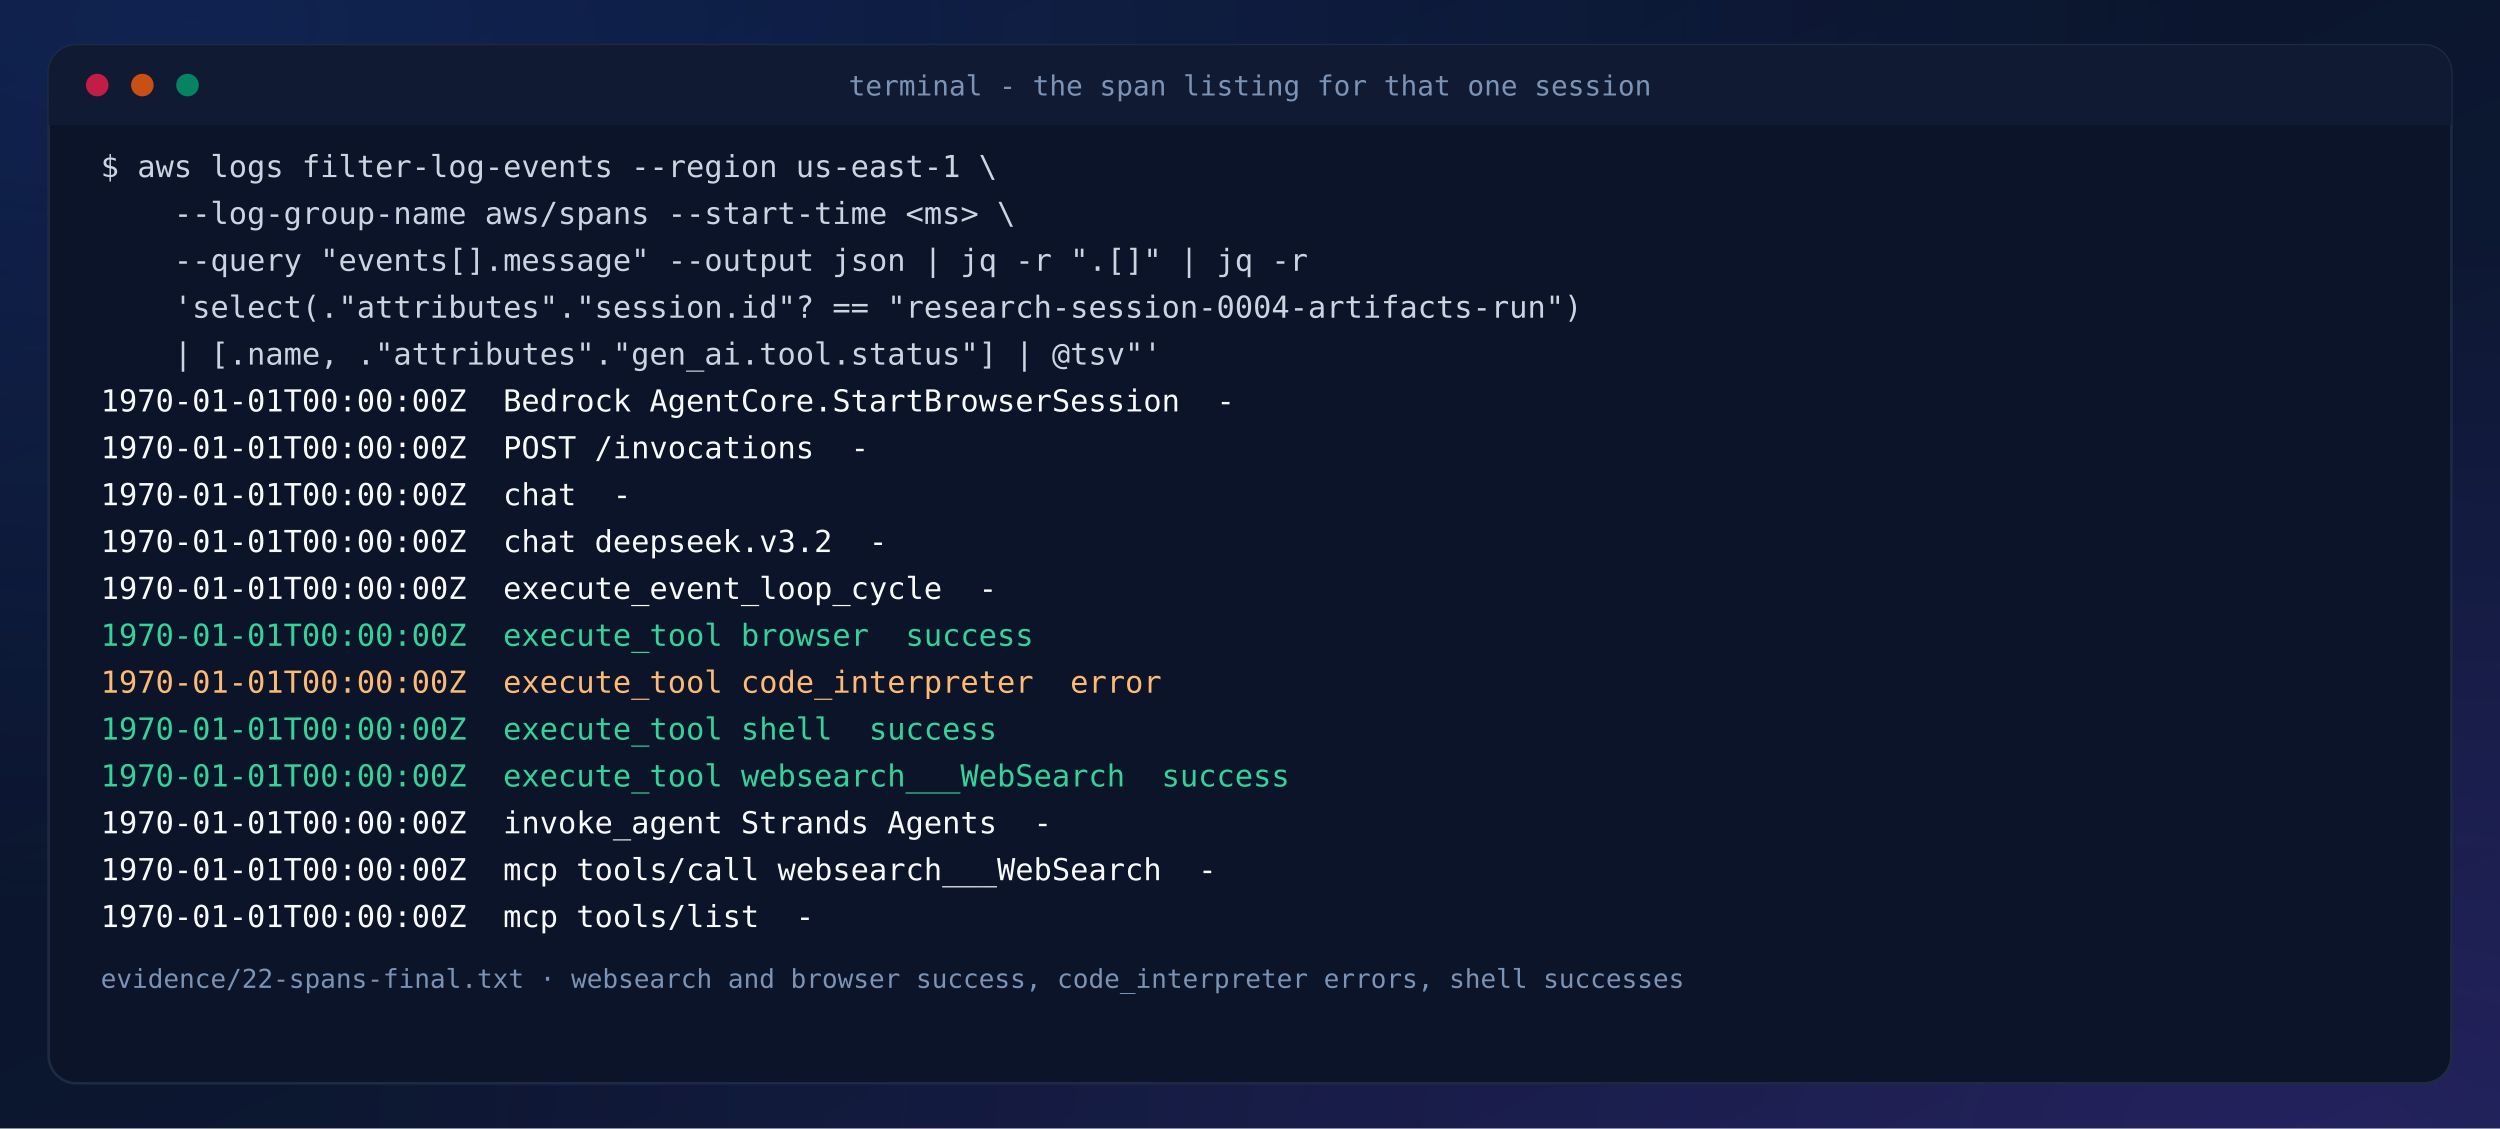
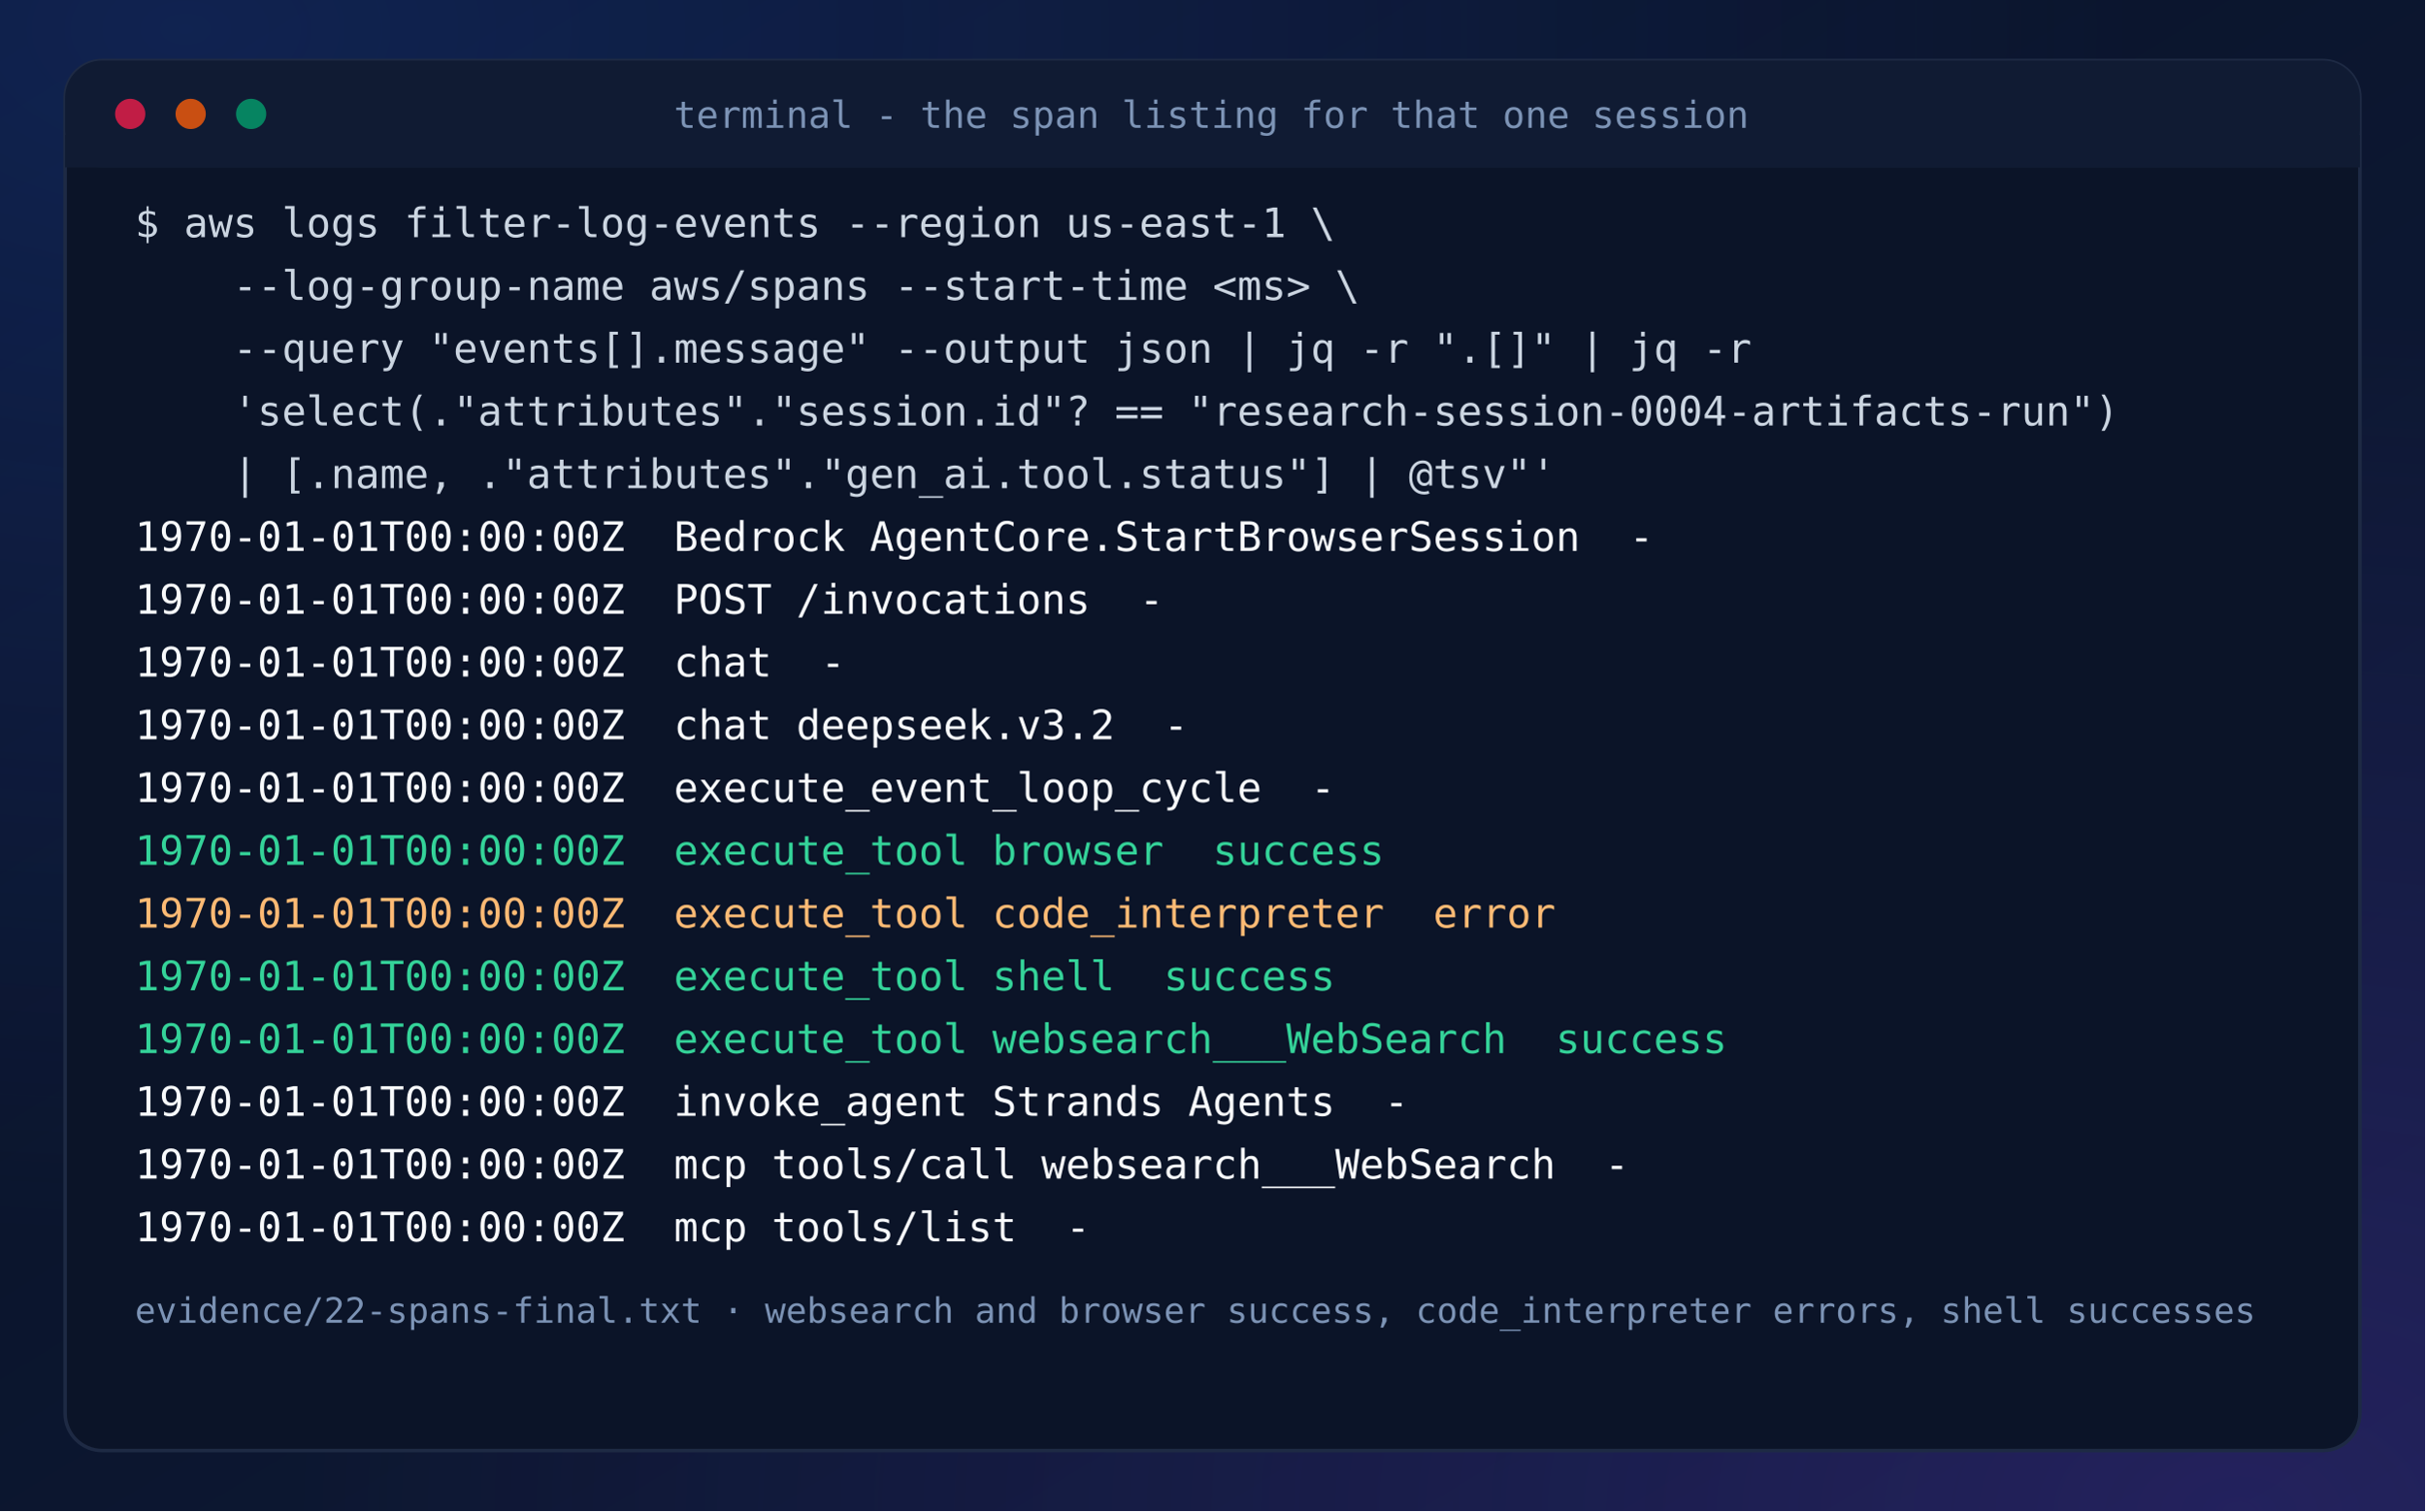
- <svg xmlns="http://www.w3.org/2000/svg" viewBox="0 0 1440 650" width="1440" height="650" role="img">
+ <svg xmlns="http://www.w3.org/2000/svg" viewBox="0 0 1043 650" width="1043" height="650" role="img">
  <defs>
    <linearGradient id="bg" x1="0" y1="0" x2="1" y2="1">
      <stop offset="0" stop-color="#0a1024" />
      <stop offset="1" stop-color="#0d1c3a" />
    </linearGradient>
    <radialGradient id="g1" cx="0.08" cy="0.02" r="0.8">
      <stop offset="0" stop-color="#2563eb" stop-opacity="0.22" />
      <stop offset="1" stop-color="#2563eb" stop-opacity="0" />
    </radialGradient>
    <radialGradient id="g2" cx="0.92" cy="1.0" r="0.8">
      <stop offset="0" stop-color="#7c3aed" stop-opacity="0.20" />
      <stop offset="1" stop-color="#7c3aed" stop-opacity="0" />
    </radialGradient>
  </defs>
-   <rect width="1440" height="650" fill="url(#bg)" />
-   <rect width="1440" height="650" fill="url(#g1)" />
-   <rect width="1440" height="650" fill="url(#g2)" />
-   <rect x="28" y="26" width="1384" height="598" rx="16" fill="#0b1428" stroke="#1e2a44" stroke-width="1.5" />
-   <rect x="28" y="26" width="1384" height="46" rx="16" fill="#101b33" />
-   <rect x="28" y="58" width="1384" height="14" fill="#101b33" />
+   <rect width="1043" height="650" fill="url(#bg)" />
+   <rect width="1043" height="650" fill="url(#g1)" />
+   <rect width="1043" height="650" fill="url(#g2)" />
+   <rect x="28" y="26" width="987" height="598" rx="16" fill="#0b1428" stroke="#1e2a44" stroke-width="1.5" />
+   <rect x="28" y="26" width="987" height="46" rx="16" fill="#101b33" />
+   <rect x="28" y="58" width="987" height="14" fill="#101b33" />
  <circle cx="56" cy="49" r="6.5" fill="#e11d48" opacity="0.85" />
  <circle cx="82" cy="49" r="6.5" fill="#ea580c" opacity="0.85" />
  <circle cx="108" cy="49" r="6.5" fill="#059669" opacity="0.85" />
-   <text x="720" y="55" font-family="ui-monospace, SFMono-Regular, Menlo, Consolas, monospace" font-size="16" fill="#7c93b5" text-anchor="middle">terminal - the span listing for that one session</text>
+   <text x="521" y="55" font-family="ui-monospace, SFMono-Regular, Menlo, Consolas, monospace" font-size="16" fill="#7c93b5" text-anchor="middle">terminal - the span listing for that one session</text>
  <text x="58" y="102" font-family="ui-monospace, SFMono-Regular, Menlo, Consolas, monospace" font-size="17.5" fill="#cbd5e1" xml:space="preserve">$ aws logs filter-log-events --region us-east-1 \</text>
  <text x="58" y="129" font-family="ui-monospace, SFMono-Regular, Menlo, Consolas, monospace" font-size="17.5" fill="#cbd5e1" xml:space="preserve">    --log-group-name aws/spans --start-time &lt;ms&gt; \</text>
  <text x="58" y="156" font-family="ui-monospace, SFMono-Regular, Menlo, Consolas, monospace" font-size="17.5" fill="#cbd5e1" xml:space="preserve">    --query "events[].message" --output json | jq -r ".[]" | jq -r </text>
  <text x="58" y="183" font-family="ui-monospace, SFMono-Regular, Menlo, Consolas, monospace" font-size="17.5" fill="#cbd5e1" xml:space="preserve">    'select(."attributes"."session.id"? == "research-session-0004-artifacts-run")</text>
  <text x="58" y="210" font-family="ui-monospace, SFMono-Regular, Menlo, Consolas, monospace" font-size="17.5" fill="#cbd5e1" xml:space="preserve">    | [.name, ."attributes"."gen_ai.tool.status"] | @tsv"' </text>
  <text x="58" y="237" font-family="ui-monospace, SFMono-Regular, Menlo, Consolas, monospace" font-size="17.5" fill="#f8fafc" xml:space="preserve">1970-01-01T00:00:00Z  Bedrock AgentCore.StartBrowserSession  -</text>
  <text x="58" y="264" font-family="ui-monospace, SFMono-Regular, Menlo, Consolas, monospace" font-size="17.5" fill="#f8fafc" xml:space="preserve">1970-01-01T00:00:00Z  POST /invocations  -</text>
  <text x="58" y="291" font-family="ui-monospace, SFMono-Regular, Menlo, Consolas, monospace" font-size="17.5" fill="#f8fafc" xml:space="preserve">1970-01-01T00:00:00Z  chat  -</text>
  <text x="58" y="318" font-family="ui-monospace, SFMono-Regular, Menlo, Consolas, monospace" font-size="17.5" fill="#f8fafc" xml:space="preserve">1970-01-01T00:00:00Z  chat deepseek.v3.2  -</text>
  <text x="58" y="345" font-family="ui-monospace, SFMono-Regular, Menlo, Consolas, monospace" font-size="17.5" fill="#f8fafc" xml:space="preserve">1970-01-01T00:00:00Z  execute_event_loop_cycle  -</text>
  <text x="58" y="372" font-family="ui-monospace, SFMono-Regular, Menlo, Consolas, monospace" font-size="17.5" fill="#34d399" xml:space="preserve">1970-01-01T00:00:00Z  execute_tool browser  success</text>
  <text x="58" y="399" font-family="ui-monospace, SFMono-Regular, Menlo, Consolas, monospace" font-size="17.5" fill="#fdba74" xml:space="preserve">1970-01-01T00:00:00Z  execute_tool code_interpreter  error</text>
  <text x="58" y="426" font-family="ui-monospace, SFMono-Regular, Menlo, Consolas, monospace" font-size="17.5" fill="#34d399" xml:space="preserve">1970-01-01T00:00:00Z  execute_tool shell  success</text>
  <text x="58" y="453" font-family="ui-monospace, SFMono-Regular, Menlo, Consolas, monospace" font-size="17.5" fill="#34d399" xml:space="preserve">1970-01-01T00:00:00Z  execute_tool websearch___WebSearch  success</text>
  <text x="58" y="480" font-family="ui-monospace, SFMono-Regular, Menlo, Consolas, monospace" font-size="17.5" fill="#f8fafc" xml:space="preserve">1970-01-01T00:00:00Z  invoke_agent Strands Agents  -</text>
  <text x="58" y="507" font-family="ui-monospace, SFMono-Regular, Menlo, Consolas, monospace" font-size="17.5" fill="#f8fafc" xml:space="preserve">1970-01-01T00:00:00Z  mcp tools/call websearch___WebSearch  -</text>
  <text x="58" y="534" font-family="ui-monospace, SFMono-Regular, Menlo, Consolas, monospace" font-size="17.5" fill="#f8fafc" xml:space="preserve">1970-01-01T00:00:00Z  mcp tools/list  -</text>
  <text x="58" y="569" font-family="ui-monospace, SFMono-Regular, Menlo, Consolas, monospace" font-size="15" fill="#7c93b5">evidence/22-spans-final.txt · websearch and browser success, code_interpreter errors, shell successes</text>
</svg>
